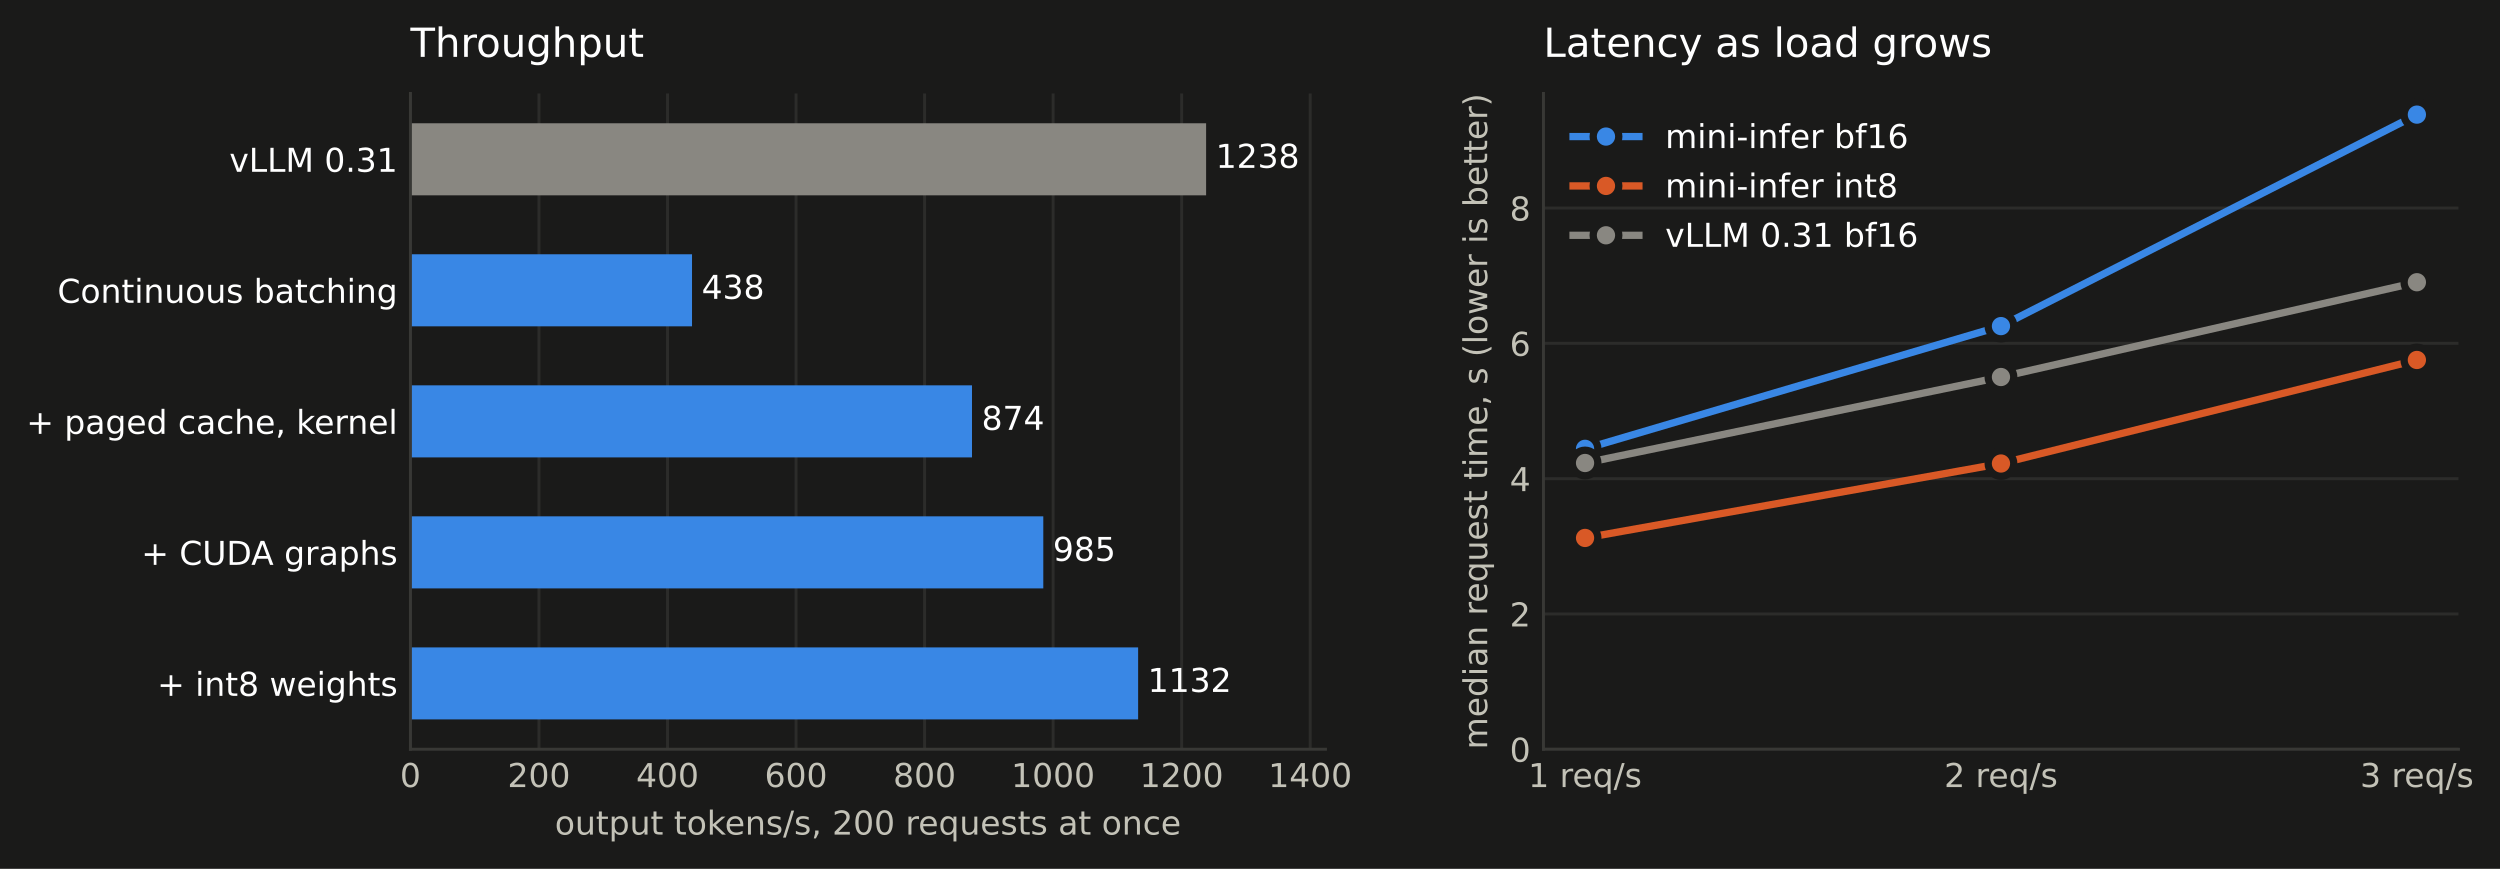
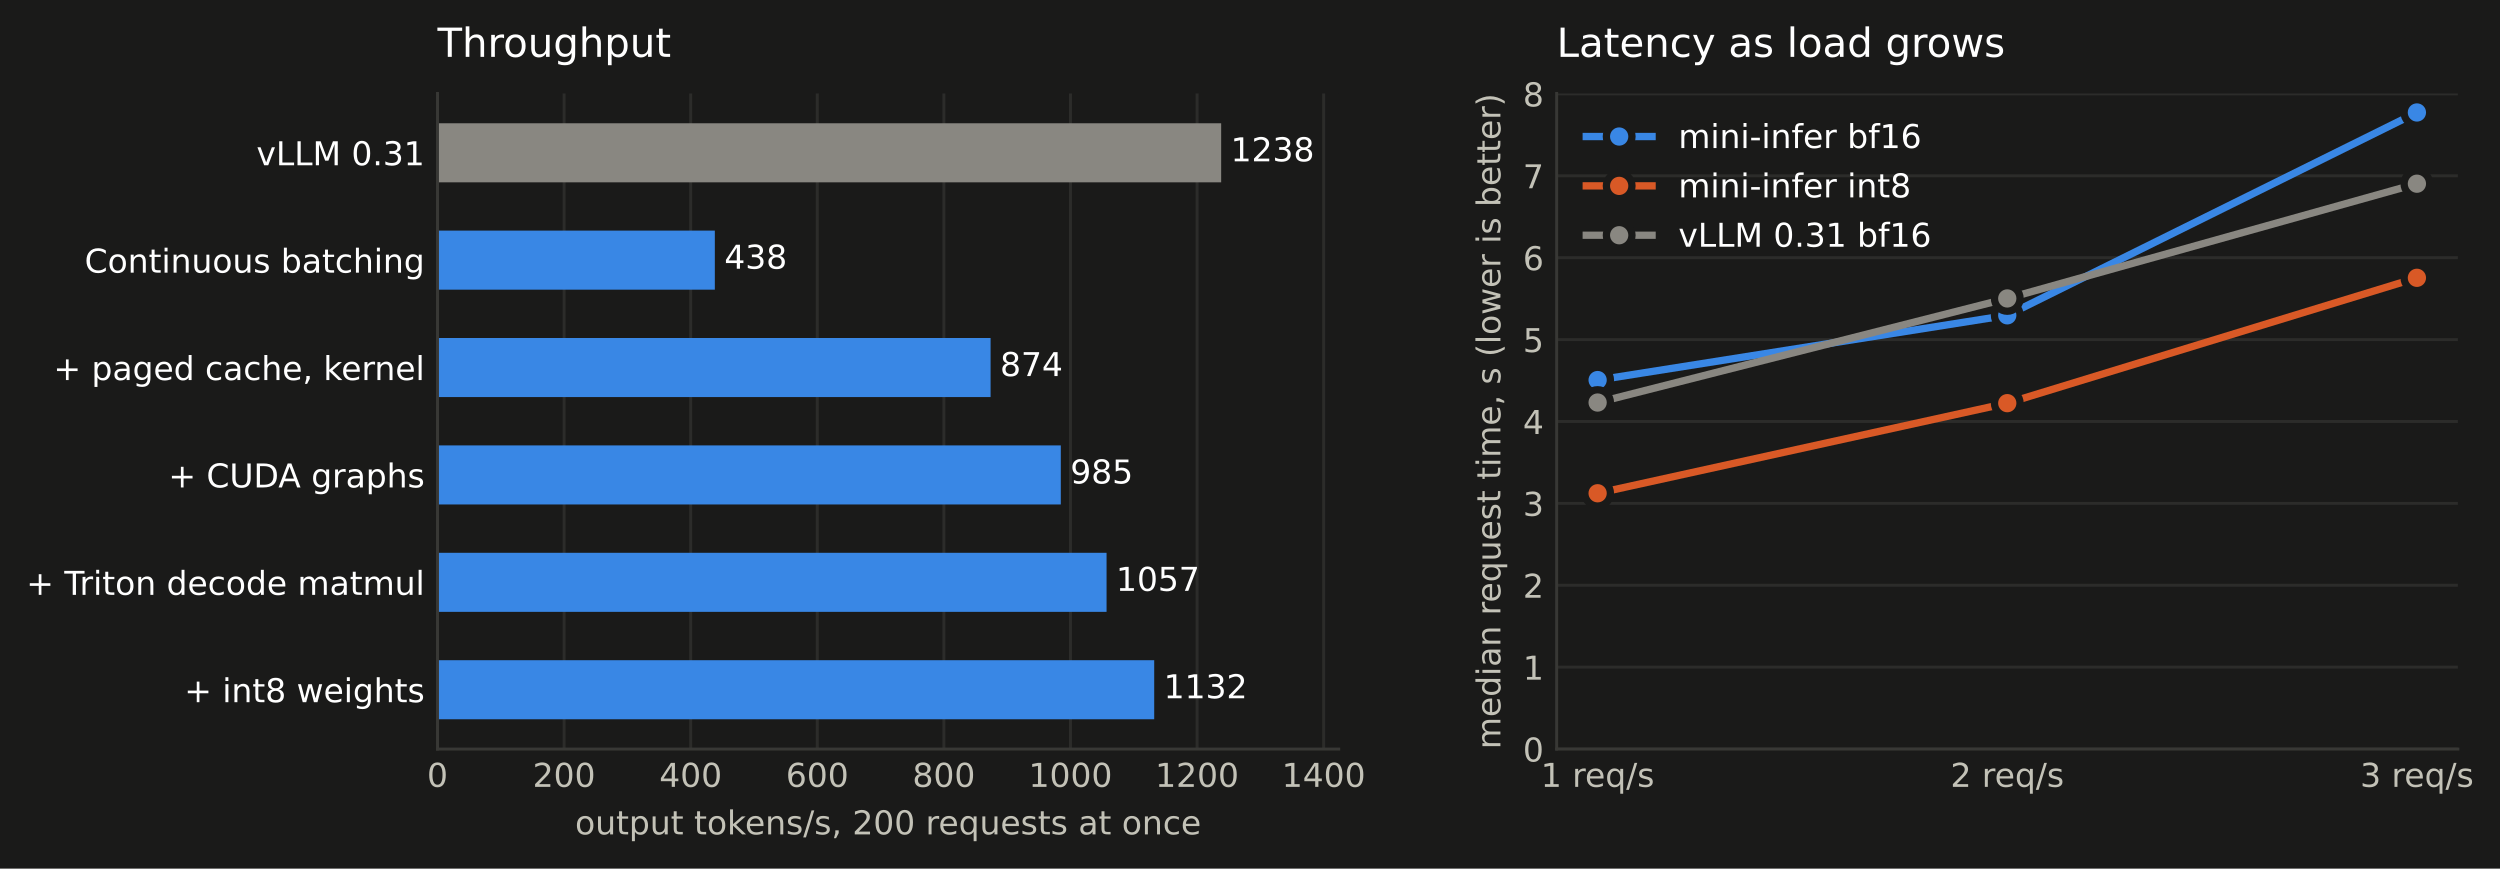
- <svg xmlns="http://www.w3.org/2000/svg" xmlns:xlink="http://www.w3.org/1999/xlink" width="683.693pt" height="237.6pt" viewBox="0 0 683.693 237.6" version="1.1">
+ <svg xmlns="http://www.w3.org/2000/svg" xmlns:xlink="http://www.w3.org/1999/xlink" width="683.862pt" height="237.6pt" viewBox="0 0 683.862 237.6" version="1.1">
  <defs>
    <style type="text/css">*{stroke-linejoin: round; stroke-linecap: butt}</style>
  </defs>
  <g id="figure_1">
    <g id="patch_1">
-       <path d="M 0 237.6  L 683.693 237.6  L 683.693 0  L 0 0  z " style="fill: #1a1a19" />
+       <path d="M 0 237.6  L 683.862 237.6  L 683.862 0  L 0 0  z " style="fill: #1a1a19" />
    </g>
    <g id="axes_1">
      <g id="patch_2">
-         <path d="M 112.244 204.899  L 362.482 204.899  L 362.482 25.558  L 112.244 25.558  z " style="fill: #1a1a19" />
+         <path d="M 119.675 204.899  L 366.197 204.899  L 366.197 25.558  L 119.675 25.558  z " style="fill: #1a1a19" />
      </g>
      <g id="matplotlib.axis_1">
        <g id="xtick_1">
          <g id="line2d_1">
-             <path d="M 112.244 204.899  L 112.244 25.558  " clip-path="url(#p576aac1f02)" style="fill: none; stroke: #2c2c2a; stroke-width: 0.8; stroke-linecap: square" />
+             <path d="M 119.675 204.899  L 119.675 25.558  " clip-path="url(#p74851bf719)" style="fill: none; stroke: #2c2c2a; stroke-width: 0.8; stroke-linecap: square" />
          </g>
          <g id="line2d_2" />
          <g id="text_1">
-             <text style="font-size: 9px; font-family: 'Segoe UI', 'DejaVu Sans', 'Bitstream Vera Sans', 'Computer Modern Sans Serif', 'Lucida Grande', 'Verdana', 'Geneva', 'Lucid', 'Arial', 'Helvetica', 'Avant Garde', sans-serif; text-anchor: middle; fill: #c3c2b7" x="112.244" y="215.237" transform="rotate(-0 112.2439 215.2372)">0</text>
+             <text style="font-size: 9px; font-family: 'Segoe UI', 'DejaVu Sans', 'Bitstream Vera Sans', 'Computer Modern Sans Serif', 'Lucida Grande', 'Verdana', 'Geneva', 'Lucid', 'Arial', 'Helvetica', 'Avant Garde', sans-serif; text-anchor: middle; fill: #c3c2b7" x="119.675" y="215.237" transform="rotate(-0 119.6745 215.2372)">0</text>
          </g>
        </g>
        <g id="xtick_2">
          <g id="line2d_3">
-             <path d="M 147.396 204.899  L 147.396 25.558  " clip-path="url(#p576aac1f02)" style="fill: none; stroke: #2c2c2a; stroke-width: 0.8; stroke-linecap: square" />
+             <path d="M 154.305 204.899  L 154.305 25.558  " clip-path="url(#p74851bf719)" style="fill: none; stroke: #2c2c2a; stroke-width: 0.8; stroke-linecap: square" />
          </g>
          <g id="line2d_4" />
          <g id="text_2">
-             <text style="font-size: 9px; font-family: 'Segoe UI', 'DejaVu Sans', 'Bitstream Vera Sans', 'Computer Modern Sans Serif', 'Lucida Grande', 'Verdana', 'Geneva', 'Lucid', 'Arial', 'Helvetica', 'Avant Garde', sans-serif; text-anchor: middle; fill: #c3c2b7" x="147.396" y="215.237" transform="rotate(-0 147.3959 215.2372)">200</text>
+             <text style="font-size: 9px; font-family: 'Segoe UI', 'DejaVu Sans', 'Bitstream Vera Sans', 'Computer Modern Sans Serif', 'Lucida Grande', 'Verdana', 'Geneva', 'Lucid', 'Arial', 'Helvetica', 'Avant Garde', sans-serif; text-anchor: middle; fill: #c3c2b7" x="154.305" y="215.237" transform="rotate(-0 154.3046 215.2372)">200</text>
          </g>
        </g>
        <g id="xtick_3">
          <g id="line2d_5">
-             <path d="M 182.548 204.899  L 182.548 25.558  " clip-path="url(#p576aac1f02)" style="fill: none; stroke: #2c2c2a; stroke-width: 0.8; stroke-linecap: square" />
+             <path d="M 188.935 204.899  L 188.935 25.558  " clip-path="url(#p74851bf719)" style="fill: none; stroke: #2c2c2a; stroke-width: 0.8; stroke-linecap: square" />
          </g>
          <g id="line2d_6" />
          <g id="text_3">
-             <text style="font-size: 9px; font-family: 'Segoe UI', 'DejaVu Sans', 'Bitstream Vera Sans', 'Computer Modern Sans Serif', 'Lucida Grande', 'Verdana', 'Geneva', 'Lucid', 'Arial', 'Helvetica', 'Avant Garde', sans-serif; text-anchor: middle; fill: #c3c2b7" x="182.548" y="215.237" transform="rotate(-0 182.5479 215.2372)">400</text>
+             <text style="font-size: 9px; font-family: 'Segoe UI', 'DejaVu Sans', 'Bitstream Vera Sans', 'Computer Modern Sans Serif', 'Lucida Grande', 'Verdana', 'Geneva', 'Lucid', 'Arial', 'Helvetica', 'Avant Garde', sans-serif; text-anchor: middle; fill: #c3c2b7" x="188.935" y="215.237" transform="rotate(-0 188.9347 215.2372)">400</text>
          </g>
        </g>
        <g id="xtick_4">
          <g id="line2d_7">
-             <path d="M 217.7 204.899  L 217.7 25.558  " clip-path="url(#p576aac1f02)" style="fill: none; stroke: #2c2c2a; stroke-width: 0.8; stroke-linecap: square" />
+             <path d="M 223.565 204.899  L 223.565 25.558  " clip-path="url(#p74851bf719)" style="fill: none; stroke: #2c2c2a; stroke-width: 0.8; stroke-linecap: square" />
          </g>
          <g id="line2d_8" />
          <g id="text_4">
-             <text style="font-size: 9px; font-family: 'Segoe UI', 'DejaVu Sans', 'Bitstream Vera Sans', 'Computer Modern Sans Serif', 'Lucida Grande', 'Verdana', 'Geneva', 'Lucid', 'Arial', 'Helvetica', 'Avant Garde', sans-serif; text-anchor: middle; fill: #c3c2b7" x="217.7" y="215.237" transform="rotate(-0 217.6999 215.2372)">600</text>
+             <text style="font-size: 9px; font-family: 'Segoe UI', 'DejaVu Sans', 'Bitstream Vera Sans', 'Computer Modern Sans Serif', 'Lucida Grande', 'Verdana', 'Geneva', 'Lucid', 'Arial', 'Helvetica', 'Avant Garde', sans-serif; text-anchor: middle; fill: #c3c2b7" x="223.565" y="215.237" transform="rotate(-0 223.5648 215.2372)">600</text>
          </g>
        </g>
        <g id="xtick_5">
          <g id="line2d_9">
-             <path d="M 252.852 204.899  L 252.852 25.558  " clip-path="url(#p576aac1f02)" style="fill: none; stroke: #2c2c2a; stroke-width: 0.8; stroke-linecap: square" />
+             <path d="M 258.195 204.899  L 258.195 25.558  " clip-path="url(#p74851bf719)" style="fill: none; stroke: #2c2c2a; stroke-width: 0.8; stroke-linecap: square" />
          </g>
          <g id="line2d_10" />
          <g id="text_5">
-             <text style="font-size: 9px; font-family: 'Segoe UI', 'DejaVu Sans', 'Bitstream Vera Sans', 'Computer Modern Sans Serif', 'Lucida Grande', 'Verdana', 'Geneva', 'Lucid', 'Arial', 'Helvetica', 'Avant Garde', sans-serif; text-anchor: middle; fill: #c3c2b7" x="252.852" y="215.237" transform="rotate(-0 252.8519 215.2372)">800</text>
+             <text style="font-size: 9px; font-family: 'Segoe UI', 'DejaVu Sans', 'Bitstream Vera Sans', 'Computer Modern Sans Serif', 'Lucida Grande', 'Verdana', 'Geneva', 'Lucid', 'Arial', 'Helvetica', 'Avant Garde', sans-serif; text-anchor: middle; fill: #c3c2b7" x="258.195" y="215.237" transform="rotate(-0 258.1949 215.2372)">800</text>
          </g>
        </g>
        <g id="xtick_6">
          <g id="line2d_11">
-             <path d="M 288.004 204.899  L 288.004 25.558  " clip-path="url(#p576aac1f02)" style="fill: none; stroke: #2c2c2a; stroke-width: 0.8; stroke-linecap: square" />
+             <path d="M 292.825 204.899  L 292.825 25.558  " clip-path="url(#p74851bf719)" style="fill: none; stroke: #2c2c2a; stroke-width: 0.8; stroke-linecap: square" />
          </g>
          <g id="line2d_12" />
          <g id="text_6">
-             <text style="font-size: 9px; font-family: 'Segoe UI', 'DejaVu Sans', 'Bitstream Vera Sans', 'Computer Modern Sans Serif', 'Lucida Grande', 'Verdana', 'Geneva', 'Lucid', 'Arial', 'Helvetica', 'Avant Garde', sans-serif; text-anchor: middle; fill: #c3c2b7" x="288.004" y="215.237" transform="rotate(-0 288.0039 215.2372)">1000</text>
+             <text style="font-size: 9px; font-family: 'Segoe UI', 'DejaVu Sans', 'Bitstream Vera Sans', 'Computer Modern Sans Serif', 'Lucida Grande', 'Verdana', 'Geneva', 'Lucid', 'Arial', 'Helvetica', 'Avant Garde', sans-serif; text-anchor: middle; fill: #c3c2b7" x="292.825" y="215.237" transform="rotate(-0 292.825 215.2372)">1000</text>
          </g>
        </g>
        <g id="xtick_7">
          <g id="line2d_13">
-             <path d="M 323.156 204.899  L 323.156 25.558  " clip-path="url(#p576aac1f02)" style="fill: none; stroke: #2c2c2a; stroke-width: 0.8; stroke-linecap: square" />
+             <path d="M 327.455 204.899  L 327.455 25.558  " clip-path="url(#p74851bf719)" style="fill: none; stroke: #2c2c2a; stroke-width: 0.8; stroke-linecap: square" />
          </g>
          <g id="line2d_14" />
          <g id="text_7">
-             <text style="font-size: 9px; font-family: 'Segoe UI', 'DejaVu Sans', 'Bitstream Vera Sans', 'Computer Modern Sans Serif', 'Lucida Grande', 'Verdana', 'Geneva', 'Lucid', 'Arial', 'Helvetica', 'Avant Garde', sans-serif; text-anchor: middle; fill: #c3c2b7" x="323.156" y="215.237" transform="rotate(-0 323.1559 215.2372)">1200</text>
+             <text style="font-size: 9px; font-family: 'Segoe UI', 'DejaVu Sans', 'Bitstream Vera Sans', 'Computer Modern Sans Serif', 'Lucida Grande', 'Verdana', 'Geneva', 'Lucid', 'Arial', 'Helvetica', 'Avant Garde', sans-serif; text-anchor: middle; fill: #c3c2b7" x="327.455" y="215.237" transform="rotate(-0 327.4551 215.2372)">1200</text>
          </g>
        </g>
        <g id="xtick_8">
          <g id="line2d_15">
-             <path d="M 358.308 204.899  L 358.308 25.558  " clip-path="url(#p576aac1f02)" style="fill: none; stroke: #2c2c2a; stroke-width: 0.8; stroke-linecap: square" />
+             <path d="M 362.085 204.899  L 362.085 25.558  " clip-path="url(#p74851bf719)" style="fill: none; stroke: #2c2c2a; stroke-width: 0.8; stroke-linecap: square" />
          </g>
          <g id="line2d_16" />
          <g id="text_8">
-             <text style="font-size: 9px; font-family: 'Segoe UI', 'DejaVu Sans', 'Bitstream Vera Sans', 'Computer Modern Sans Serif', 'Lucida Grande', 'Verdana', 'Geneva', 'Lucid', 'Arial', 'Helvetica', 'Avant Garde', sans-serif; text-anchor: middle; fill: #c3c2b7" x="358.308" y="215.237" transform="rotate(-0 358.3079 215.2372)">1400</text>
+             <text style="font-size: 9px; font-family: 'Segoe UI', 'DejaVu Sans', 'Bitstream Vera Sans', 'Computer Modern Sans Serif', 'Lucida Grande', 'Verdana', 'Geneva', 'Lucid', 'Arial', 'Helvetica', 'Avant Garde', sans-serif; text-anchor: middle; fill: #c3c2b7" x="362.085" y="215.237" transform="rotate(-0 362.0852 215.2372)">1400</text>
          </g>
        </g>
        <g id="text_9">
-           <text style="font-size: 9px; font-family: 'Segoe UI', 'DejaVu Sans', 'Bitstream Vera Sans', 'Computer Modern Sans Serif', 'Lucida Grande', 'Verdana', 'Geneva', 'Lucid', 'Arial', 'Helvetica', 'Avant Garde', sans-serif; text-anchor: middle; fill: #c3c2b7" x="237.363" y="228.238" transform="rotate(-0 237.3629 228.2379)">output tokens/s, 200 requests at once</text>
+           <text style="font-size: 9px; font-family: 'Segoe UI', 'DejaVu Sans', 'Bitstream Vera Sans', 'Computer Modern Sans Serif', 'Lucida Grande', 'Verdana', 'Geneva', 'Lucid', 'Arial', 'Helvetica', 'Avant Garde', sans-serif; text-anchor: middle; fill: #c3c2b7" x="242.936" y="228.238" transform="rotate(-0 242.9359 228.2379)">output tokens/s, 200 requests at once</text>
        </g>
      </g>
      <g id="matplotlib.axis_2">
        <g id="ytick_1">
          <g id="line2d_17" />
          <g id="text_10">
-             <text style="font-size: 9px; font-family: 'Segoe UI', 'DejaVu Sans', 'Bitstream Vera Sans', 'Computer Modern Sans Serif', 'Lucida Grande', 'Verdana', 'Geneva', 'Lucid', 'Arial', 'Helvetica', 'Avant Garde', sans-serif; text-anchor: end; fill: #ffffff" x="108.744" y="190.313" transform="rotate(-0 108.7439 190.3128)">+ int8 weights</text>
+             <text style="font-size: 9px; font-family: 'Segoe UI', 'DejaVu Sans', 'Bitstream Vera Sans', 'Computer Modern Sans Serif', 'Lucida Grande', 'Verdana', 'Geneva', 'Lucid', 'Arial', 'Helvetica', 'Avant Garde', sans-serif; text-anchor: end; fill: #ffffff" x="116.175" y="192.088" transform="rotate(-0 116.1745 192.0883)">+ int8 weights</text>
          </g>
        </g>
        <g id="ytick_2">
          <g id="line2d_18" />
          <g id="text_11">
-             <text style="font-size: 9px; font-family: 'Segoe UI', 'DejaVu Sans', 'Bitstream Vera Sans', 'Computer Modern Sans Serif', 'Lucida Grande', 'Verdana', 'Geneva', 'Lucid', 'Arial', 'Helvetica', 'Avant Garde', sans-serif; text-anchor: end; fill: #ffffff" x="108.744" y="154.48" transform="rotate(-0 108.7439 154.4805)">+ CUDA graphs</text>
+             <text style="font-size: 9px; font-family: 'Segoe UI', 'DejaVu Sans', 'Bitstream Vera Sans', 'Computer Modern Sans Serif', 'Lucida Grande', 'Verdana', 'Geneva', 'Lucid', 'Arial', 'Helvetica', 'Avant Garde', sans-serif; text-anchor: end; fill: #ffffff" x="116.175" y="162.712" transform="rotate(-0 116.1745 162.7122)">+ Triton decode matmul</text>
          </g>
        </g>
        <g id="ytick_3">
          <g id="line2d_19" />
          <g id="text_12">
-             <text style="font-size: 9px; font-family: 'Segoe UI', 'DejaVu Sans', 'Bitstream Vera Sans', 'Computer Modern Sans Serif', 'Lucida Grande', 'Verdana', 'Geneva', 'Lucid', 'Arial', 'Helvetica', 'Avant Garde', sans-serif; text-anchor: end; fill: #ffffff" x="108.744" y="118.648" transform="rotate(-0 108.7439 118.6481)">+ paged cache, kernel</text>
+             <text style="font-size: 9px; font-family: 'Segoe UI', 'DejaVu Sans', 'Bitstream Vera Sans', 'Computer Modern Sans Serif', 'Lucida Grande', 'Verdana', 'Geneva', 'Lucid', 'Arial', 'Helvetica', 'Avant Garde', sans-serif; text-anchor: end; fill: #ffffff" x="116.175" y="133.336" transform="rotate(-0 116.1745 133.3361)">+ CUDA graphs</text>
          </g>
        </g>
        <g id="ytick_4">
          <g id="line2d_20" />
          <g id="text_13">
-             <text style="font-size: 9px; font-family: 'Segoe UI', 'DejaVu Sans', 'Bitstream Vera Sans', 'Computer Modern Sans Serif', 'Lucida Grande', 'Verdana', 'Geneva', 'Lucid', 'Arial', 'Helvetica', 'Avant Garde', sans-serif; text-anchor: end; fill: #ffffff" x="108.744" y="82.816" transform="rotate(-0 108.7439 82.81571)">Continuous batching</text>
+             <text style="font-size: 9px; font-family: 'Segoe UI', 'DejaVu Sans', 'Bitstream Vera Sans', 'Computer Modern Sans Serif', 'Lucida Grande', 'Verdana', 'Geneva', 'Lucid', 'Arial', 'Helvetica', 'Avant Garde', sans-serif; text-anchor: end; fill: #ffffff" x="116.175" y="103.96" transform="rotate(-0 116.1745 103.96)">+ paged cache, kernel</text>
          </g>
        </g>
        <g id="ytick_5">
          <g id="line2d_21" />
          <g id="text_14">
-             <text style="font-size: 9px; font-family: 'Segoe UI', 'DejaVu Sans', 'Bitstream Vera Sans', 'Computer Modern Sans Serif', 'Lucida Grande', 'Verdana', 'Geneva', 'Lucid', 'Arial', 'Helvetica', 'Avant Garde', sans-serif; text-anchor: end; fill: #ffffff" x="108.744" y="46.983" transform="rotate(-0 108.7439 46.98299)">vLLM 0.31</text>
+             <text style="font-size: 9px; font-family: 'Segoe UI', 'DejaVu Sans', 'Bitstream Vera Sans', 'Computer Modern Sans Serif', 'Lucida Grande', 'Verdana', 'Geneva', 'Lucid', 'Arial', 'Helvetica', 'Avant Garde', sans-serif; text-anchor: end; fill: #ffffff" x="116.175" y="74.584" transform="rotate(-0 116.1745 74.58395)">Continuous batching</text>
+           </g>
+         </g>
+         <g id="ytick_6">
+           <g id="line2d_22" />
+           <g id="text_15">
+             <text style="font-size: 9px; font-family: 'Segoe UI', 'DejaVu Sans', 'Bitstream Vera Sans', 'Computer Modern Sans Serif', 'Lucida Grande', 'Verdana', 'Geneva', 'Lucid', 'Arial', 'Helvetica', 'Avant Garde', sans-serif; text-anchor: end; fill: #ffffff" x="116.175" y="45.208" transform="rotate(-0 116.1745 45.20752)">vLLM 0.31</text>
          </g>
        </g>
      </g>
      <g id="patch_3">
-         <path d="M 112.244 196.747  L 311.252 196.747  L 311.252 177.04  L 112.244 177.04  z " clip-path="url(#p576aac1f02)" style="fill: #3987e5" />
+         <path d="M 119.675 196.747  L 315.728 196.747  L 315.728 180.591  L 119.675 180.591  z " clip-path="url(#p74851bf719)" style="fill: #3987e5" />
      </g>
      <g id="patch_4">
-         <path d="M 112.244 160.915  L 285.318 160.915  L 285.318 141.207  L 112.244 141.207  z " clip-path="url(#p576aac1f02)" style="fill: #3987e5" />
+         <path d="M 119.675 167.371  L 302.693 167.371  L 302.693 151.214  L 119.675 151.214  z " clip-path="url(#p74851bf719)" style="fill: #3987e5" />
      </g>
      <g id="patch_5">
-         <path d="M 112.244 125.083  L 265.819 125.083  L 265.819 105.375  L 112.244 105.375  z " clip-path="url(#p576aac1f02)" style="fill: #3987e5" />
+         <path d="M 119.675 137.995  L 290.179 137.995  L 290.179 121.838  L 119.675 121.838  z " clip-path="url(#p74851bf719)" style="fill: #3987e5" />
      </g>
      <g id="patch_6">
-         <path d="M 112.244 89.25  L 189.253 89.25  L 189.253 69.543  L 112.244 69.543  z " clip-path="url(#p576aac1f02)" style="fill: #3987e5" />
+         <path d="M 119.675 108.619  L 270.97 108.619  L 270.97 92.462  L 119.675 92.462  z " clip-path="url(#p74851bf719)" style="fill: #3987e5" />
      </g>
      <g id="patch_7">
-         <path d="M 112.244 53.418  L 329.842 53.418  L 329.842 33.71  L 112.244 33.71  z " clip-path="url(#p576aac1f02)" style="fill: #898781" />
+         <path d="M 119.675 79.243  L 195.54 79.243  L 195.54 63.086  L 119.675 63.086  z " clip-path="url(#p74851bf719)" style="fill: #3987e5" />
      </g>
      <g id="patch_8">
-         <path d="M 112.244 204.899  L 112.244 25.558  " style="fill: none; stroke: #383835; stroke-width: 0.8; stroke-linejoin: miter; stroke-linecap: square" />
+         <path d="M 119.675 49.867  L 334.042 49.867  L 334.042 33.71  L 119.675 33.71  z " clip-path="url(#p74851bf719)" style="fill: #898781" />
      </g>
      <g id="patch_9">
-         <path d="M 112.244 204.899  L 362.482 204.899  " style="fill: none; stroke: #383835; stroke-width: 0.8; stroke-linejoin: miter; stroke-linecap: square" />
-       </g>
-       <g id="text_15">
-         <text style="font-size: 9px; font-family: 'Segoe UI', 'DejaVu Sans', 'Bitstream Vera Sans', 'Computer Modern Sans Serif', 'Lucida Grande', 'Verdana', 'Geneva', 'Lucid', 'Arial', 'Helvetica', 'Avant Garde', sans-serif; text-anchor: start; fill: #ffffff" x="313.889" y="189.231" transform="rotate(-0 313.8888 189.2314)">1132</text>
+         <path d="M 119.675 204.899  L 119.675 25.558  " style="fill: none; stroke: #383835; stroke-width: 0.8; stroke-linejoin: miter; stroke-linecap: square" />
+       </g>
+       <g id="patch_10">
+         <path d="M 119.675 204.899  L 366.197 204.899  " style="fill: none; stroke: #383835; stroke-width: 0.8; stroke-linejoin: miter; stroke-linecap: square" />
      </g>
      <g id="text_16">
-         <text style="font-size: 9px; font-family: 'Segoe UI', 'DejaVu Sans', 'Bitstream Vera Sans', 'Computer Modern Sans Serif', 'Lucida Grande', 'Verdana', 'Geneva', 'Lucid', 'Arial', 'Helvetica', 'Avant Garde', sans-serif; text-anchor: start; fill: #ffffff" x="287.955" y="153.399" transform="rotate(-0 287.9549 153.399)">985</text>
+         <text style="font-size: 9px; font-family: 'Segoe UI', 'DejaVu Sans', 'Bitstream Vera Sans', 'Computer Modern Sans Serif', 'Lucida Grande', 'Verdana', 'Geneva', 'Lucid', 'Arial', 'Helvetica', 'Avant Garde', sans-serif; text-anchor: start; fill: #ffffff" x="318.326" y="191.007" transform="rotate(-0 318.3256 191.0069)">1132</text>
      </g>
      <g id="text_17">
-         <text style="font-size: 9px; font-family: 'Segoe UI', 'DejaVu Sans', 'Bitstream Vera Sans', 'Computer Modern Sans Serif', 'Lucida Grande', 'Verdana', 'Geneva', 'Lucid', 'Arial', 'Helvetica', 'Avant Garde', sans-serif; text-anchor: start; fill: #ffffff" x="268.456" y="117.567" transform="rotate(-0 268.4559 117.5667)">874</text>
+         <text style="font-size: 9px; font-family: 'Segoe UI', 'DejaVu Sans', 'Bitstream Vera Sans', 'Computer Modern Sans Serif', 'Lucida Grande', 'Verdana', 'Geneva', 'Lucid', 'Arial', 'Helvetica', 'Avant Garde', sans-serif; text-anchor: start; fill: #ffffff" x="305.29" y="161.631" transform="rotate(-0 305.2904 161.6308)">1057</text>
      </g>
      <g id="text_18">
-         <text style="font-size: 9px; font-family: 'Segoe UI', 'DejaVu Sans', 'Bitstream Vera Sans', 'Computer Modern Sans Serif', 'Lucida Grande', 'Verdana', 'Geneva', 'Lucid', 'Arial', 'Helvetica', 'Avant Garde', sans-serif; text-anchor: start; fill: #ffffff" x="191.889" y="81.734" transform="rotate(-0 191.8892 81.73431)">438</text>
+         <text style="font-size: 9px; font-family: 'Segoe UI', 'DejaVu Sans', 'Bitstream Vera Sans', 'Computer Modern Sans Serif', 'Lucida Grande', 'Verdana', 'Geneva', 'Lucid', 'Arial', 'Helvetica', 'Avant Garde', sans-serif; text-anchor: start; fill: #ffffff" x="292.777" y="132.255" transform="rotate(-0 292.7767 132.2547)">985</text>
      </g>
      <g id="text_19">
-         <text style="font-size: 9px; font-family: 'Segoe UI', 'DejaVu Sans', 'Bitstream Vera Sans', 'Computer Modern Sans Serif', 'Lucida Grande', 'Verdana', 'Geneva', 'Lucid', 'Arial', 'Helvetica', 'Avant Garde', sans-serif; text-anchor: start; fill: #ffffff" x="332.479" y="45.902" transform="rotate(-0 332.4785 45.90194)">1238</text>
+         <text style="font-size: 9px; font-family: 'Segoe UI', 'DejaVu Sans', 'Bitstream Vera Sans', 'Computer Modern Sans Serif', 'Lucida Grande', 'Verdana', 'Geneva', 'Lucid', 'Arial', 'Helvetica', 'Avant Garde', sans-serif; text-anchor: start; fill: #ffffff" x="273.567" y="102.879" transform="rotate(-0 273.5672 102.8786)">874</text>
      </g>
      <g id="text_20">
-         <text style="font-size: 11px; font-family: 'Segoe UI', 'DejaVu Sans', 'Bitstream Vera Sans', 'Computer Modern Sans Serif', 'Lucida Grande', 'Verdana', 'Geneva', 'Lucid', 'Arial', 'Helvetica', 'Avant Garde', sans-serif; text-anchor: start; fill: #ffffff" x="112.244" y="15.558" transform="rotate(-0 112.2439 15.55828)">Throughput</text>
+         <text style="font-size: 9px; font-family: 'Segoe UI', 'DejaVu Sans', 'Bitstream Vera Sans', 'Computer Modern Sans Serif', 'Lucida Grande', 'Verdana', 'Geneva', 'Lucid', 'Arial', 'Helvetica', 'Avant Garde', sans-serif; text-anchor: start; fill: #ffffff" x="198.137" y="73.503" transform="rotate(-0 198.1373 73.50255)">438</text>
+       </g>
+       <g id="text_21">
+         <text style="font-size: 9px; font-family: 'Segoe UI', 'DejaVu Sans', 'Bitstream Vera Sans', 'Computer Modern Sans Serif', 'Lucida Grande', 'Verdana', 'Geneva', 'Lucid', 'Arial', 'Helvetica', 'Avant Garde', sans-serif; text-anchor: start; fill: #ffffff" x="336.639" y="44.126" transform="rotate(-0 336.6393 44.12646)">1238</text>
+       </g>
+       <g id="text_22">
+         <text style="font-size: 11px; font-family: 'Segoe UI', 'DejaVu Sans', 'Bitstream Vera Sans', 'Computer Modern Sans Serif', 'Lucida Grande', 'Verdana', 'Geneva', 'Lucid', 'Arial', 'Helvetica', 'Avant Garde', sans-serif; text-anchor: start; fill: #ffffff" x="119.675" y="15.558" transform="rotate(-0 119.6745 15.55828)">Throughput</text>
      </g>
    </g>
    <g id="axes_2">
-       <g id="patch_10">
-         <path d="M 422.1 204.899  L 672.338 204.899  L 672.338 25.558  L 422.1 25.558  z " style="fill: #1a1a19" />
+       <g id="patch_11">
+         <path d="M 425.815 204.899  L 672.338 204.899  L 672.338 25.558  L 425.815 25.558  z " style="fill: #1a1a19" />
      </g>
      <g id="matplotlib.axis_3">
        <g id="xtick_9">
-           <g id="line2d_22" />
-           <g id="text_21">
-             <text style="font-size: 9px; font-family: 'Segoe UI', 'DejaVu Sans', 'Bitstream Vera Sans', 'Computer Modern Sans Serif', 'Lucida Grande', 'Verdana', 'Geneva', 'Lucid', 'Arial', 'Helvetica', 'Avant Garde', sans-serif; text-anchor: middle; fill: #c3c2b7" x="433.474" y="215.237" transform="rotate(-0 433.4743 215.2372)">1 req/s</text>
+           <g id="line2d_23" />
+           <g id="text_23">
+             <text style="font-size: 9px; font-family: 'Segoe UI', 'DejaVu Sans', 'Bitstream Vera Sans', 'Computer Modern Sans Serif', 'Lucida Grande', 'Verdana', 'Geneva', 'Lucid', 'Arial', 'Helvetica', 'Avant Garde', sans-serif; text-anchor: middle; fill: #c3c2b7" x="437.021" y="215.237" transform="rotate(-0 437.0208 215.2372)">1 req/s</text>
          </g>
        </g>
        <g id="xtick_10">
-           <g id="line2d_23" />
-           <g id="text_22">
-             <text style="font-size: 9px; font-family: 'Segoe UI', 'DejaVu Sans', 'Bitstream Vera Sans', 'Computer Modern Sans Serif', 'Lucida Grande', 'Verdana', 'Geneva', 'Lucid', 'Arial', 'Helvetica', 'Avant Garde', sans-serif; text-anchor: middle; fill: #c3c2b7" x="547.219" y="215.237" transform="rotate(-0 547.2189 215.2372)">2 req/s</text>
+           <g id="line2d_24" />
+           <g id="text_24">
+             <text style="font-size: 9px; font-family: 'Segoe UI', 'DejaVu Sans', 'Bitstream Vera Sans', 'Computer Modern Sans Serif', 'Lucida Grande', 'Verdana', 'Geneva', 'Lucid', 'Arial', 'Helvetica', 'Avant Garde', sans-serif; text-anchor: middle; fill: #c3c2b7" x="549.077" y="215.237" transform="rotate(-0 549.0765 215.2372)">2 req/s</text>
          </g>
        </g>
        <g id="xtick_11">
-           <g id="line2d_24" />
-           <g id="text_23">
-             <text style="font-size: 9px; font-family: 'Segoe UI', 'DejaVu Sans', 'Bitstream Vera Sans', 'Computer Modern Sans Serif', 'Lucida Grande', 'Verdana', 'Geneva', 'Lucid', 'Arial', 'Helvetica', 'Avant Garde', sans-serif; text-anchor: middle; fill: #c3c2b7" x="660.963" y="215.237" transform="rotate(-0 660.9634 215.2372)">3 req/s</text>
+           <g id="line2d_25" />
+           <g id="text_25">
+             <text style="font-size: 9px; font-family: 'Segoe UI', 'DejaVu Sans', 'Bitstream Vera Sans', 'Computer Modern Sans Serif', 'Lucida Grande', 'Verdana', 'Geneva', 'Lucid', 'Arial', 'Helvetica', 'Avant Garde', sans-serif; text-anchor: middle; fill: #c3c2b7" x="661.132" y="215.237" transform="rotate(-0 661.1323 215.2372)">3 req/s</text>
          </g>
        </g>
      </g>
      <g id="matplotlib.axis_4">
-         <g id="ytick_6">
-           <g id="line2d_25">
-             <path d="M 422.1 204.899  L 672.338 204.899  " clip-path="url(#p60e6915be2)" style="fill: none; stroke: #2c2c2a; stroke-width: 0.8; stroke-linecap: square" />
-           </g>
-           <g id="line2d_26" />
-           <g id="text_24">
-             <text style="font-size: 9px; font-family: 'Segoe UI', 'DejaVu Sans', 'Bitstream Vera Sans', 'Computer Modern Sans Serif', 'Lucida Grande', 'Verdana', 'Geneva', 'Lucid', 'Arial', 'Helvetica', 'Avant Garde', sans-serif; text-anchor: end; fill: #c3c2b7" x="418.6" y="208.318" transform="rotate(-0 418.5999 208.3182)">0</text>
-           </g>
-         </g>
        <g id="ytick_7">
-           <g id="line2d_27">
-             <path d="M 422.1 167.898  L 672.338 167.898  " clip-path="url(#p60e6915be2)" style="fill: none; stroke: #2c2c2a; stroke-width: 0.8; stroke-linecap: square" />
-           </g>
-           <g id="line2d_28" />
-           <g id="text_25">
-             <text style="font-size: 9px; font-family: 'Segoe UI', 'DejaVu Sans', 'Bitstream Vera Sans', 'Computer Modern Sans Serif', 'Lucida Grande', 'Verdana', 'Geneva', 'Lucid', 'Arial', 'Helvetica', 'Avant Garde', sans-serif; text-anchor: end; fill: #c3c2b7" x="418.6" y="171.317" transform="rotate(-0 418.5999 171.3172)">2</text>
+           <g id="line2d_26">
+             <path d="M 425.815 204.899  L 672.338 204.899  " clip-path="url(#pbeba2980be)" style="fill: none; stroke: #2c2c2a; stroke-width: 0.8; stroke-linecap: square" />
+           </g>
+           <g id="line2d_27" />
+           <g id="text_26">
+             <text style="font-size: 9px; font-family: 'Segoe UI', 'DejaVu Sans', 'Bitstream Vera Sans', 'Computer Modern Sans Serif', 'Lucida Grande', 'Verdana', 'Geneva', 'Lucid', 'Arial', 'Helvetica', 'Avant Garde', sans-serif; text-anchor: end; fill: #c3c2b7" x="422.315" y="208.318" transform="rotate(-0 422.3152 208.3182)">0</text>
          </g>
        </g>
        <g id="ytick_8">
-           <g id="line2d_29">
-             <path d="M 422.1 130.897  L 672.338 130.897  " clip-path="url(#p60e6915be2)" style="fill: none; stroke: #2c2c2a; stroke-width: 0.8; stroke-linecap: square" />
-           </g>
-           <g id="line2d_30" />
-           <g id="text_26">
-             <text style="font-size: 9px; font-family: 'Segoe UI', 'DejaVu Sans', 'Bitstream Vera Sans', 'Computer Modern Sans Serif', 'Lucida Grande', 'Verdana', 'Geneva', 'Lucid', 'Arial', 'Helvetica', 'Avant Garde', sans-serif; text-anchor: end; fill: #c3c2b7" x="418.6" y="134.316" transform="rotate(-0 418.5999 134.3161)">4</text>
+           <g id="line2d_28">
+             <path d="M 425.815 182.498  L 672.338 182.498  " clip-path="url(#pbeba2980be)" style="fill: none; stroke: #2c2c2a; stroke-width: 0.8; stroke-linecap: square" />
+           </g>
+           <g id="line2d_29" />
+           <g id="text_27">
+             <text style="font-size: 9px; font-family: 'Segoe UI', 'DejaVu Sans', 'Bitstream Vera Sans', 'Computer Modern Sans Serif', 'Lucida Grande', 'Verdana', 'Geneva', 'Lucid', 'Arial', 'Helvetica', 'Avant Garde', sans-serif; text-anchor: end; fill: #c3c2b7" x="422.315" y="185.917" transform="rotate(-0 422.3152 185.9166)">1</text>
          </g>
        </g>
        <g id="ytick_9">
-           <g id="line2d_31">
-             <path d="M 422.1 93.896  L 672.338 93.896  " clip-path="url(#p60e6915be2)" style="fill: none; stroke: #2c2c2a; stroke-width: 0.8; stroke-linecap: square" />
-           </g>
-           <g id="line2d_32" />
-           <g id="text_27">
-             <text style="font-size: 9px; font-family: 'Segoe UI', 'DejaVu Sans', 'Bitstream Vera Sans', 'Computer Modern Sans Serif', 'Lucida Grande', 'Verdana', 'Geneva', 'Lucid', 'Arial', 'Helvetica', 'Avant Garde', sans-serif; text-anchor: end; fill: #c3c2b7" x="418.6" y="97.315" transform="rotate(-0 418.5999 97.31503)">6</text>
+           <g id="line2d_30">
+             <path d="M 425.815 160.096  L 672.338 160.096  " clip-path="url(#pbeba2980be)" style="fill: none; stroke: #2c2c2a; stroke-width: 0.8; stroke-linecap: square" />
+           </g>
+           <g id="line2d_31" />
+           <g id="text_28">
+             <text style="font-size: 9px; font-family: 'Segoe UI', 'DejaVu Sans', 'Bitstream Vera Sans', 'Computer Modern Sans Serif', 'Lucida Grande', 'Verdana', 'Geneva', 'Lucid', 'Arial', 'Helvetica', 'Avant Garde', sans-serif; text-anchor: end; fill: #c3c2b7" x="422.315" y="163.515" transform="rotate(-0 422.3152 163.5149)">2</text>
          </g>
        </g>
        <g id="ytick_10">
-           <g id="line2d_33">
-             <path d="M 422.1 56.895  L 672.338 56.895  " clip-path="url(#p60e6915be2)" style="fill: none; stroke: #2c2c2a; stroke-width: 0.8; stroke-linecap: square" />
-           </g>
-           <g id="line2d_34" />
-           <g id="text_28">
-             <text style="font-size: 9px; font-family: 'Segoe UI', 'DejaVu Sans', 'Bitstream Vera Sans', 'Computer Modern Sans Serif', 'Lucida Grande', 'Verdana', 'Geneva', 'Lucid', 'Arial', 'Helvetica', 'Avant Garde', sans-serif; text-anchor: end; fill: #c3c2b7" x="418.6" y="60.314" transform="rotate(-0 418.5999 60.31396)">8</text>
-           </g>
-         </g>
-         <g id="text_29">
-           <text style="font-size: 9px; font-family: 'Segoe UI', 'DejaVu Sans', 'Bitstream Vera Sans', 'Computer Modern Sans Serif', 'Lucida Grande', 'Verdana', 'Geneva', 'Lucid', 'Arial', 'Helvetica', 'Avant Garde', sans-serif; text-anchor: middle; fill: #c3c2b7" x="406.712" y="115.229" transform="rotate(-90 406.7115 115.2288)">median request time, s (lower is better)</text>
-         </g>
-       </g>
-       <g id="line2d_35">
-         <path d="M 433.474 122.747  L 547.219 89.181  L 660.963 31.347  " clip-path="url(#p60e6915be2)" style="fill: none; stroke: #3987e5; stroke-width: 2; stroke-linecap: square" />
+           <g id="line2d_32">
+             <path d="M 425.815 137.694  L 672.338 137.694  " clip-path="url(#pbeba2980be)" style="fill: none; stroke: #2c2c2a; stroke-width: 0.8; stroke-linecap: square" />
+           </g>
+           <g id="line2d_33" />
+           <g id="text_29">
+             <text style="font-size: 9px; font-family: 'Segoe UI', 'DejaVu Sans', 'Bitstream Vera Sans', 'Computer Modern Sans Serif', 'Lucida Grande', 'Verdana', 'Geneva', 'Lucid', 'Arial', 'Helvetica', 'Avant Garde', sans-serif; text-anchor: end; fill: #c3c2b7" x="422.315" y="141.113" transform="rotate(-0 422.3152 141.1132)">3</text>
+           </g>
+         </g>
+         <g id="ytick_11">
+           <g id="line2d_34">
+             <path d="M 425.815 115.293  L 672.338 115.293  " clip-path="url(#pbeba2980be)" style="fill: none; stroke: #2c2c2a; stroke-width: 0.8; stroke-linecap: square" />
+           </g>
+           <g id="line2d_35" />
+           <g id="text_30">
+             <text style="font-size: 9px; font-family: 'Segoe UI', 'DejaVu Sans', 'Bitstream Vera Sans', 'Computer Modern Sans Serif', 'Lucida Grande', 'Verdana', 'Geneva', 'Lucid', 'Arial', 'Helvetica', 'Avant Garde', sans-serif; text-anchor: end; fill: #c3c2b7" x="422.315" y="118.711" transform="rotate(-0 422.3152 118.7115)">4</text>
+           </g>
+         </g>
+         <g id="ytick_12">
+           <g id="line2d_36">
+             <path d="M 425.815 92.891  L 672.338 92.891  " clip-path="url(#pbeba2980be)" style="fill: none; stroke: #2c2c2a; stroke-width: 0.8; stroke-linecap: square" />
+           </g>
+           <g id="line2d_37" />
+           <g id="text_31">
+             <text style="font-size: 9px; font-family: 'Segoe UI', 'DejaVu Sans', 'Bitstream Vera Sans', 'Computer Modern Sans Serif', 'Lucida Grande', 'Verdana', 'Geneva', 'Lucid', 'Arial', 'Helvetica', 'Avant Garde', sans-serif; text-anchor: end; fill: #c3c2b7" x="422.315" y="96.31" transform="rotate(-0 422.3152 96.30978)">5</text>
+           </g>
+         </g>
+         <g id="ytick_13">
+           <g id="line2d_38">
+             <path d="M 425.815 70.489  L 672.338 70.489  " clip-path="url(#pbeba2980be)" style="fill: none; stroke: #2c2c2a; stroke-width: 0.8; stroke-linecap: square" />
+           </g>
+           <g id="line2d_39" />
+           <g id="text_32">
+             <text style="font-size: 9px; font-family: 'Segoe UI', 'DejaVu Sans', 'Bitstream Vera Sans', 'Computer Modern Sans Serif', 'Lucida Grande', 'Verdana', 'Geneva', 'Lucid', 'Arial', 'Helvetica', 'Avant Garde', sans-serif; text-anchor: end; fill: #c3c2b7" x="422.315" y="73.908" transform="rotate(-0 422.3152 73.90809)">6</text>
+           </g>
+         </g>
+         <g id="ytick_14">
+           <g id="line2d_40">
+             <path d="M 425.815 48.087  L 672.338 48.087  " clip-path="url(#pbeba2980be)" style="fill: none; stroke: #2c2c2a; stroke-width: 0.8; stroke-linecap: square" />
+           </g>
+           <g id="line2d_41" />
+           <g id="text_33">
+             <text style="font-size: 9px; font-family: 'Segoe UI', 'DejaVu Sans', 'Bitstream Vera Sans', 'Computer Modern Sans Serif', 'Lucida Grande', 'Verdana', 'Geneva', 'Lucid', 'Arial', 'Helvetica', 'Avant Garde', sans-serif; text-anchor: end; fill: #c3c2b7" x="422.315" y="51.506" transform="rotate(-0 422.3152 51.50639)">7</text>
+           </g>
+         </g>
+         <g id="ytick_15">
+           <g id="line2d_42">
+             <path d="M 425.815 25.686  L 672.338 25.686  " clip-path="url(#pbeba2980be)" style="fill: none; stroke: #2c2c2a; stroke-width: 0.8; stroke-linecap: square" />
+           </g>
+           <g id="line2d_43" />
+           <g id="text_34">
+             <text style="font-size: 9px; font-family: 'Segoe UI', 'DejaVu Sans', 'Bitstream Vera Sans', 'Computer Modern Sans Serif', 'Lucida Grande', 'Verdana', 'Geneva', 'Lucid', 'Arial', 'Helvetica', 'Avant Garde', sans-serif; text-anchor: end; fill: #c3c2b7" x="422.315" y="29.105" transform="rotate(-0 422.3152 29.1047)">8</text>
+           </g>
+         </g>
+         <g id="text_35">
+           <text style="font-size: 9px; font-family: 'Segoe UI', 'DejaVu Sans', 'Bitstream Vera Sans', 'Computer Modern Sans Serif', 'Lucida Grande', 'Verdana', 'Geneva', 'Lucid', 'Arial', 'Helvetica', 'Avant Garde', sans-serif; text-anchor: middle; fill: #c3c2b7" x="410.427" y="115.229" transform="rotate(-90 410.4268 115.2288)">median request time, s (lower is better)</text>
+         </g>
+       </g>
+       <g id="line2d_44">
+         <path d="M 437.021 103.966  L 549.077 86.257  L 661.132 30.766  " clip-path="url(#pbeba2980be)" style="fill: none; stroke: #3987e5; stroke-width: 2; stroke-linecap: square" />
        <defs>
-           <path id="ma7b7f64989" d="M 0 3.5  C 0.928 3.5 1.819 3.131 2.475 2.475  C 3.131 1.819 3.5 0.928 3.5 0  C 3.5 -0.928 3.131 -1.819 2.475 -2.475  C 1.819 -3.131 0.928 -3.5 0 -3.5  C -0.928 -3.5 -1.819 -3.131 -2.475 -2.475  C -3.131 -1.819 -3.5 -0.928 -3.5 0  C -3.5 0.928 -3.131 1.819 -2.475 2.475  C -1.819 3.131 -0.928 3.5 0 3.5  z " style="stroke: #1a1a19; stroke-width: 2" />
+           <path id="m10cd8d79aa" d="M 0 3.5  C 0.928 3.5 1.819 3.131 2.475 2.475  C 3.131 1.819 3.5 0.928 3.5 0  C 3.5 -0.928 3.131 -1.819 2.475 -2.475  C 1.819 -3.131 0.928 -3.5 0 -3.5  C -0.928 -3.5 -1.819 -3.131 -2.475 -2.475  C -3.131 -1.819 -3.5 -0.928 -3.5 0  C -3.5 0.928 -3.131 1.819 -2.475 2.475  C -1.819 3.131 -0.928 3.5 0 3.5  z " style="stroke: #1a1a19; stroke-width: 2" />
        </defs>
-         <g clip-path="url(#p60e6915be2)">
-           <use xlink:href="#ma7b7f64989" x="433.474" y="122.747" style="fill: #3987e5; stroke: #1a1a19; stroke-width: 2" />
-           <use xlink:href="#ma7b7f64989" x="547.219" y="89.181" style="fill: #3987e5; stroke: #1a1a19; stroke-width: 2" />
-           <use xlink:href="#ma7b7f64989" x="660.963" y="31.347" style="fill: #3987e5; stroke: #1a1a19; stroke-width: 2" />
-         </g>
-       </g>
-       <g id="line2d_36">
-         <path d="M 433.474 147.114  L 547.219 126.759  L 660.963 98.442  " clip-path="url(#p60e6915be2)" style="fill: none; stroke: #d95926; stroke-width: 2; stroke-linecap: square" />
+         <g clip-path="url(#pbeba2980be)">
+           <use xlink:href="#m10cd8d79aa" x="437.021" y="103.966" style="fill: #3987e5; stroke: #1a1a19; stroke-width: 2" />
+           <use xlink:href="#m10cd8d79aa" x="549.077" y="86.257" style="fill: #3987e5; stroke: #1a1a19; stroke-width: 2" />
+           <use xlink:href="#m10cd8d79aa" x="661.132" y="30.766" style="fill: #3987e5; stroke: #1a1a19; stroke-width: 2" />
+         </g>
+       </g>
+       <g id="line2d_45">
+         <path d="M 437.021 134.929  L 549.077 110.282  L 661.132 75.994  " clip-path="url(#pbeba2980be)" style="fill: none; stroke: #d95926; stroke-width: 2; stroke-linecap: square" />
        <defs>
-           <path id="mffed132168" d="M 0 3.5  C 0.928 3.5 1.819 3.131 2.475 2.475  C 3.131 1.819 3.5 0.928 3.5 0  C 3.5 -0.928 3.131 -1.819 2.475 -2.475  C 1.819 -3.131 0.928 -3.5 0 -3.5  C -0.928 -3.5 -1.819 -3.131 -2.475 -2.475  C -3.131 -1.819 -3.5 -0.928 -3.5 0  C -3.5 0.928 -3.131 1.819 -2.475 2.475  C -1.819 3.131 -0.928 3.5 0 3.5  z " style="stroke: #1a1a19; stroke-width: 2" />
+           <path id="m5c2adf31f5" d="M 0 3.5  C 0.928 3.5 1.819 3.131 2.475 2.475  C 3.131 1.819 3.5 0.928 3.5 0  C 3.5 -0.928 3.131 -1.819 2.475 -2.475  C 1.819 -3.131 0.928 -3.5 0 -3.5  C -0.928 -3.5 -1.819 -3.131 -2.475 -2.475  C -3.131 -1.819 -3.5 -0.928 -3.5 0  C -3.5 0.928 -3.131 1.819 -2.475 2.475  C -1.819 3.131 -0.928 3.5 0 3.5  z " style="stroke: #1a1a19; stroke-width: 2" />
        </defs>
-         <g clip-path="url(#p60e6915be2)">
-           <use xlink:href="#mffed132168" x="433.474" y="147.114" style="fill: #d95926; stroke: #1a1a19; stroke-width: 2" />
-           <use xlink:href="#mffed132168" x="547.219" y="126.759" style="fill: #d95926; stroke: #1a1a19; stroke-width: 2" />
-           <use xlink:href="#mffed132168" x="660.963" y="98.442" style="fill: #d95926; stroke: #1a1a19; stroke-width: 2" />
-         </g>
-       </g>
-       <g id="line2d_37">
-         <path d="M 433.474 126.62  L 547.219 103.104  L 660.963 77.183  " clip-path="url(#p60e6915be2)" style="fill: none; stroke: #898781; stroke-width: 2; stroke-linecap: square" />
+         <g clip-path="url(#pbeba2980be)">
+           <use xlink:href="#m5c2adf31f5" x="437.021" y="134.929" style="fill: #d95926; stroke: #1a1a19; stroke-width: 2" />
+           <use xlink:href="#m5c2adf31f5" x="549.077" y="110.282" style="fill: #d95926; stroke: #1a1a19; stroke-width: 2" />
+           <use xlink:href="#m5c2adf31f5" x="661.132" y="75.994" style="fill: #d95926; stroke: #1a1a19; stroke-width: 2" />
+         </g>
+       </g>
+       <g id="line2d_46">
+         <path d="M 437.021 110.113  L 549.077 81.638  L 661.132 50.252  " clip-path="url(#pbeba2980be)" style="fill: none; stroke: #898781; stroke-width: 2; stroke-linecap: square" />
        <defs>
-           <path id="mb040e275b3" d="M 0 3.5  C 0.928 3.5 1.819 3.131 2.475 2.475  C 3.131 1.819 3.5 0.928 3.5 0  C 3.5 -0.928 3.131 -1.819 2.475 -2.475  C 1.819 -3.131 0.928 -3.5 0 -3.5  C -0.928 -3.5 -1.819 -3.131 -2.475 -2.475  C -3.131 -1.819 -3.5 -0.928 -3.5 0  C -3.5 0.928 -3.131 1.819 -2.475 2.475  C -1.819 3.131 -0.928 3.5 0 3.5  z " style="stroke: #1a1a19; stroke-width: 2" />
+           <path id="m35bc74f2e0" d="M 0 3.5  C 0.928 3.5 1.819 3.131 2.475 2.475  C 3.131 1.819 3.5 0.928 3.5 0  C 3.5 -0.928 3.131 -1.819 2.475 -2.475  C 1.819 -3.131 0.928 -3.5 0 -3.5  C -0.928 -3.5 -1.819 -3.131 -2.475 -2.475  C -3.131 -1.819 -3.5 -0.928 -3.5 0  C -3.5 0.928 -3.131 1.819 -2.475 2.475  C -1.819 3.131 -0.928 3.5 0 3.5  z " style="stroke: #1a1a19; stroke-width: 2" />
        </defs>
-         <g clip-path="url(#p60e6915be2)">
-           <use xlink:href="#mb040e275b3" x="433.474" y="126.62" style="fill: #898781; stroke: #1a1a19; stroke-width: 2" />
-           <use xlink:href="#mb040e275b3" x="547.219" y="103.104" style="fill: #898781; stroke: #1a1a19; stroke-width: 2" />
-           <use xlink:href="#mb040e275b3" x="660.963" y="77.183" style="fill: #898781; stroke: #1a1a19; stroke-width: 2" />
-         </g>
-       </g>
-       <g id="patch_11">
-         <path d="M 422.1 204.899  L 422.1 25.558  " style="fill: none; stroke: #383835; stroke-width: 0.8; stroke-linejoin: miter; stroke-linecap: square" />
+         <g clip-path="url(#pbeba2980be)">
+           <use xlink:href="#m35bc74f2e0" x="437.021" y="110.113" style="fill: #898781; stroke: #1a1a19; stroke-width: 2" />
+           <use xlink:href="#m35bc74f2e0" x="549.077" y="81.638" style="fill: #898781; stroke: #1a1a19; stroke-width: 2" />
+           <use xlink:href="#m35bc74f2e0" x="661.132" y="50.252" style="fill: #898781; stroke: #1a1a19; stroke-width: 2" />
+         </g>
      </g>
      <g id="patch_12">
-         <path d="M 422.1 204.899  L 672.338 204.899  " style="fill: none; stroke: #383835; stroke-width: 0.8; stroke-linejoin: miter; stroke-linecap: square" />
-       </g>
-       <g id="text_30">
-         <text style="font-size: 11px; font-family: 'Segoe UI', 'DejaVu Sans', 'Bitstream Vera Sans', 'Computer Modern Sans Serif', 'Lucida Grande', 'Verdana', 'Geneva', 'Lucid', 'Arial', 'Helvetica', 'Avant Garde', sans-serif; text-anchor: start; fill: #ffffff" x="422.1" y="15.558" transform="rotate(-0 422.0999 15.55828)">Latency as load grows</text>
+         <path d="M 425.815 204.899  L 425.815 25.558  " style="fill: none; stroke: #383835; stroke-width: 0.8; stroke-linejoin: miter; stroke-linecap: square" />
+       </g>
+       <g id="patch_13">
+         <path d="M 425.815 204.899  L 672.338 204.899  " style="fill: none; stroke: #383835; stroke-width: 0.8; stroke-linejoin: miter; stroke-linecap: square" />
+       </g>
+       <g id="text_36">
+         <text style="font-size: 11px; font-family: 'Segoe UI', 'DejaVu Sans', 'Bitstream Vera Sans', 'Computer Modern Sans Serif', 'Lucida Grande', 'Verdana', 'Geneva', 'Lucid', 'Arial', 'Helvetica', 'Avant Garde', sans-serif; text-anchor: start; fill: #ffffff" x="425.815" y="15.558" transform="rotate(-0 425.8152 15.55828)">Latency as load grows</text>
      </g>
      <g id="legend_1">
-         <g id="line2d_38">
-           <path d="M 430.2 37.347  L 439.2 37.347  L 448.2 37.347  " style="fill: none; stroke: #3987e5; stroke-width: 2; stroke-linecap: square" />
+         <g id="line2d_47">
+           <path d="M 433.915 37.347  L 442.915 37.347  L 451.915 37.347  " style="fill: none; stroke: #3987e5; stroke-width: 2; stroke-linecap: square" />
          <g>
-             <use xlink:href="#ma7b7f64989" x="439.2" y="37.347" style="fill: #3987e5; stroke: #1a1a19; stroke-width: 2" />
-           </g>
-         </g>
-         <g id="text_31">
-           <text style="font-size: 9px; font-family: 'Segoe UI', 'DejaVu Sans', 'Bitstream Vera Sans', 'Computer Modern Sans Serif', 'Lucida Grande', 'Verdana', 'Geneva', 'Lucid', 'Arial', 'Helvetica', 'Avant Garde', sans-serif; text-anchor: start; fill: #ffffff" x="455.4" y="40.497" transform="rotate(-0 455.3999 40.49688)">mini-infer bf16</text>
-         </g>
-         <g id="line2d_39">
-           <path d="M 430.2 50.848  L 439.2 50.848  L 448.2 50.848  " style="fill: none; stroke: #d95926; stroke-width: 2; stroke-linecap: square" />
+             <use xlink:href="#m10cd8d79aa" x="442.915" y="37.347" style="fill: #3987e5; stroke: #1a1a19; stroke-width: 2" />
+           </g>
+         </g>
+         <g id="text_37">
+           <text style="font-size: 9px; font-family: 'Segoe UI', 'DejaVu Sans', 'Bitstream Vera Sans', 'Computer Modern Sans Serif', 'Lucida Grande', 'Verdana', 'Geneva', 'Lucid', 'Arial', 'Helvetica', 'Avant Garde', sans-serif; text-anchor: start; fill: #ffffff" x="459.115" y="40.497" transform="rotate(-0 459.1152 40.49688)">mini-infer bf16</text>
+         </g>
+         <g id="line2d_48">
+           <path d="M 433.915 50.848  L 442.915 50.848  L 451.915 50.848  " style="fill: none; stroke: #d95926; stroke-width: 2; stroke-linecap: square" />
          <g>
-             <use xlink:href="#mffed132168" x="439.2" y="50.848" style="fill: #d95926; stroke: #1a1a19; stroke-width: 2" />
-           </g>
-         </g>
-         <g id="text_32">
-           <text style="font-size: 9px; font-family: 'Segoe UI', 'DejaVu Sans', 'Bitstream Vera Sans', 'Computer Modern Sans Serif', 'Lucida Grande', 'Verdana', 'Geneva', 'Lucid', 'Arial', 'Helvetica', 'Avant Garde', sans-serif; text-anchor: start; fill: #ffffff" x="455.4" y="53.998" transform="rotate(-0 455.3999 53.99758)">mini-infer int8</text>
-         </g>
-         <g id="line2d_40">
-           <path d="M 430.2 64.348  L 439.2 64.348  L 448.2 64.348  " style="fill: none; stroke: #898781; stroke-width: 2; stroke-linecap: square" />
+             <use xlink:href="#m5c2adf31f5" x="442.915" y="50.848" style="fill: #d95926; stroke: #1a1a19; stroke-width: 2" />
+           </g>
+         </g>
+         <g id="text_38">
+           <text style="font-size: 9px; font-family: 'Segoe UI', 'DejaVu Sans', 'Bitstream Vera Sans', 'Computer Modern Sans Serif', 'Lucida Grande', 'Verdana', 'Geneva', 'Lucid', 'Arial', 'Helvetica', 'Avant Garde', sans-serif; text-anchor: start; fill: #ffffff" x="459.115" y="53.998" transform="rotate(-0 459.1152 53.99758)">mini-infer int8</text>
+         </g>
+         <g id="line2d_49">
+           <path d="M 433.915 64.348  L 442.915 64.348  L 451.915 64.348  " style="fill: none; stroke: #898781; stroke-width: 2; stroke-linecap: square" />
          <g>
-             <use xlink:href="#mb040e275b3" x="439.2" y="64.348" style="fill: #898781; stroke: #1a1a19; stroke-width: 2" />
-           </g>
-         </g>
-         <g id="text_33">
-           <text style="font-size: 9px; font-family: 'Segoe UI', 'DejaVu Sans', 'Bitstream Vera Sans', 'Computer Modern Sans Serif', 'Lucida Grande', 'Verdana', 'Geneva', 'Lucid', 'Arial', 'Helvetica', 'Avant Garde', sans-serif; text-anchor: start; fill: #ffffff" x="455.4" y="67.498" transform="rotate(-0 455.3999 67.49828)">vLLM 0.31 bf16</text>
+             <use xlink:href="#m35bc74f2e0" x="442.915" y="64.348" style="fill: #898781; stroke: #1a1a19; stroke-width: 2" />
+           </g>
+         </g>
+         <g id="text_39">
+           <text style="font-size: 9px; font-family: 'Segoe UI', 'DejaVu Sans', 'Bitstream Vera Sans', 'Computer Modern Sans Serif', 'Lucida Grande', 'Verdana', 'Geneva', 'Lucid', 'Arial', 'Helvetica', 'Avant Garde', sans-serif; text-anchor: start; fill: #ffffff" x="459.115" y="67.498" transform="rotate(-0 459.1152 67.49828)">vLLM 0.31 bf16</text>
        </g>
      </g>
    </g>
  </g>
  <defs>
-     <clipPath id="p576aac1f02">
-       <rect x="112.244" y="25.558" width="250.238" height="179.341" />
+     <clipPath id="p74851bf719">
+       <rect x="119.675" y="25.558" width="246.523" height="179.341" />
    </clipPath>
-     <clipPath id="p60e6915be2">
-       <rect x="422.1" y="25.558" width="250.238" height="179.341" />
+     <clipPath id="pbeba2980be">
+       <rect x="425.815" y="25.558" width="246.523" height="179.341" />
    </clipPath>
  </defs>
</svg>
